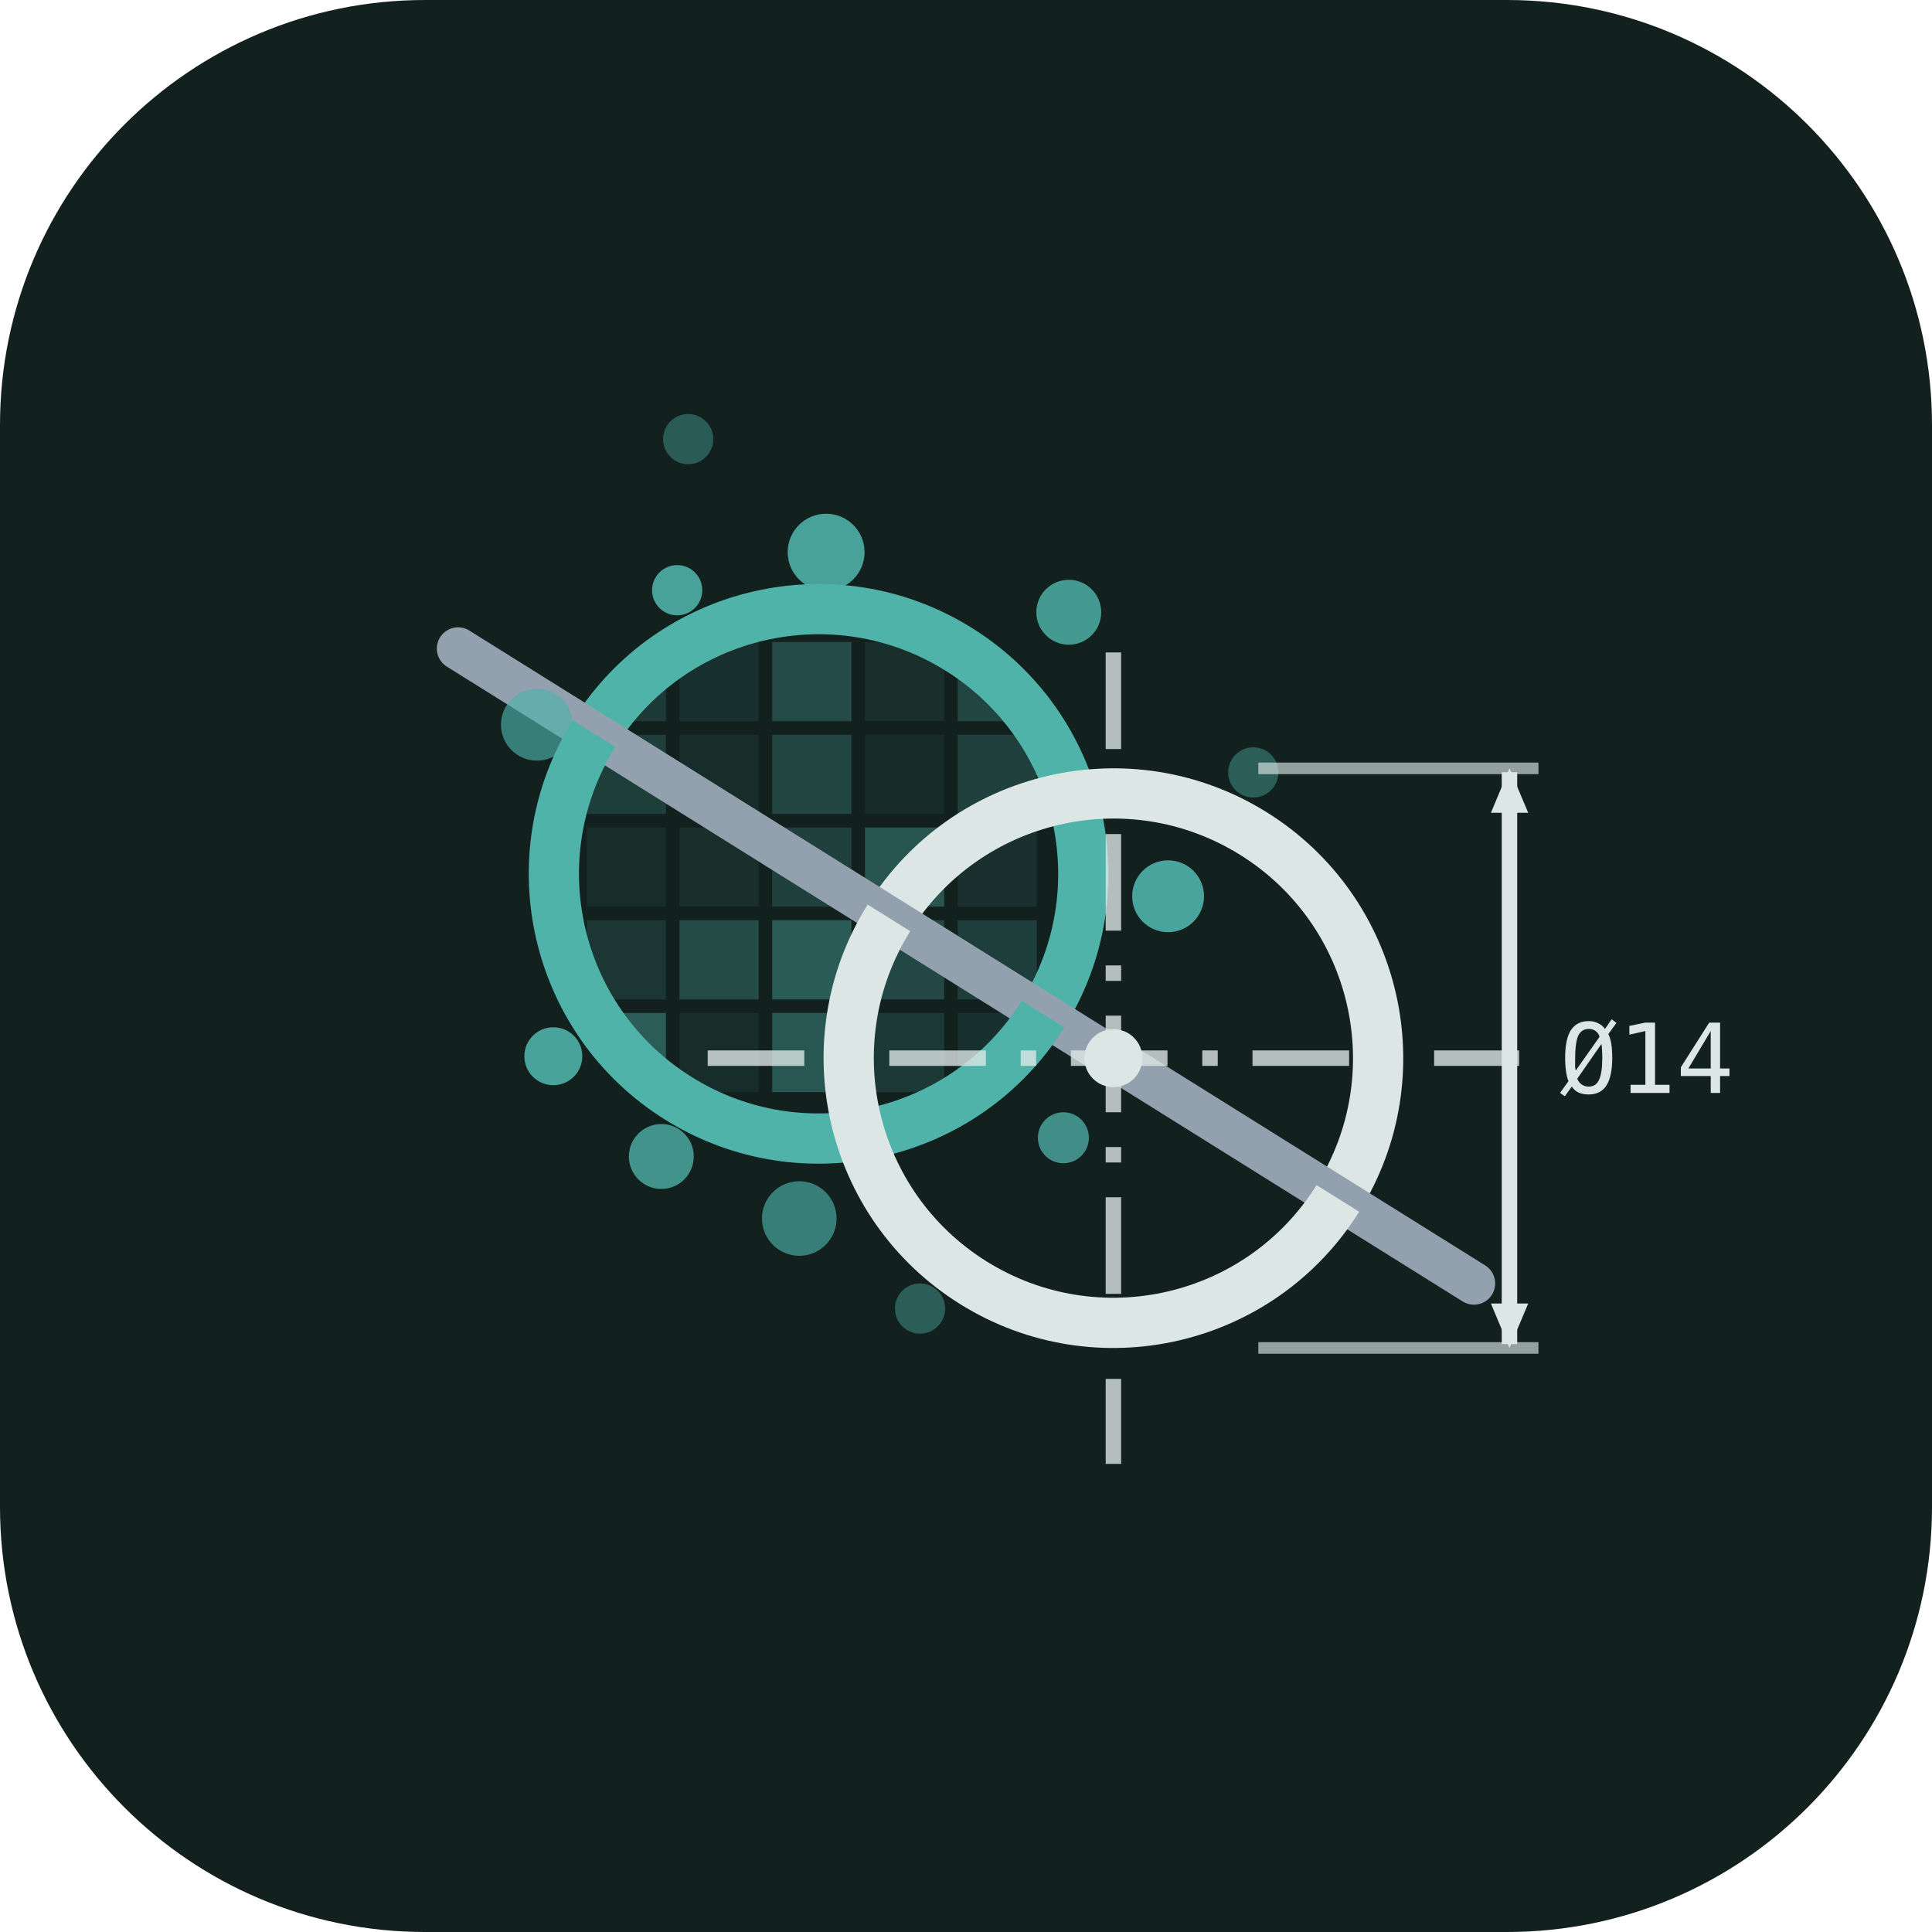
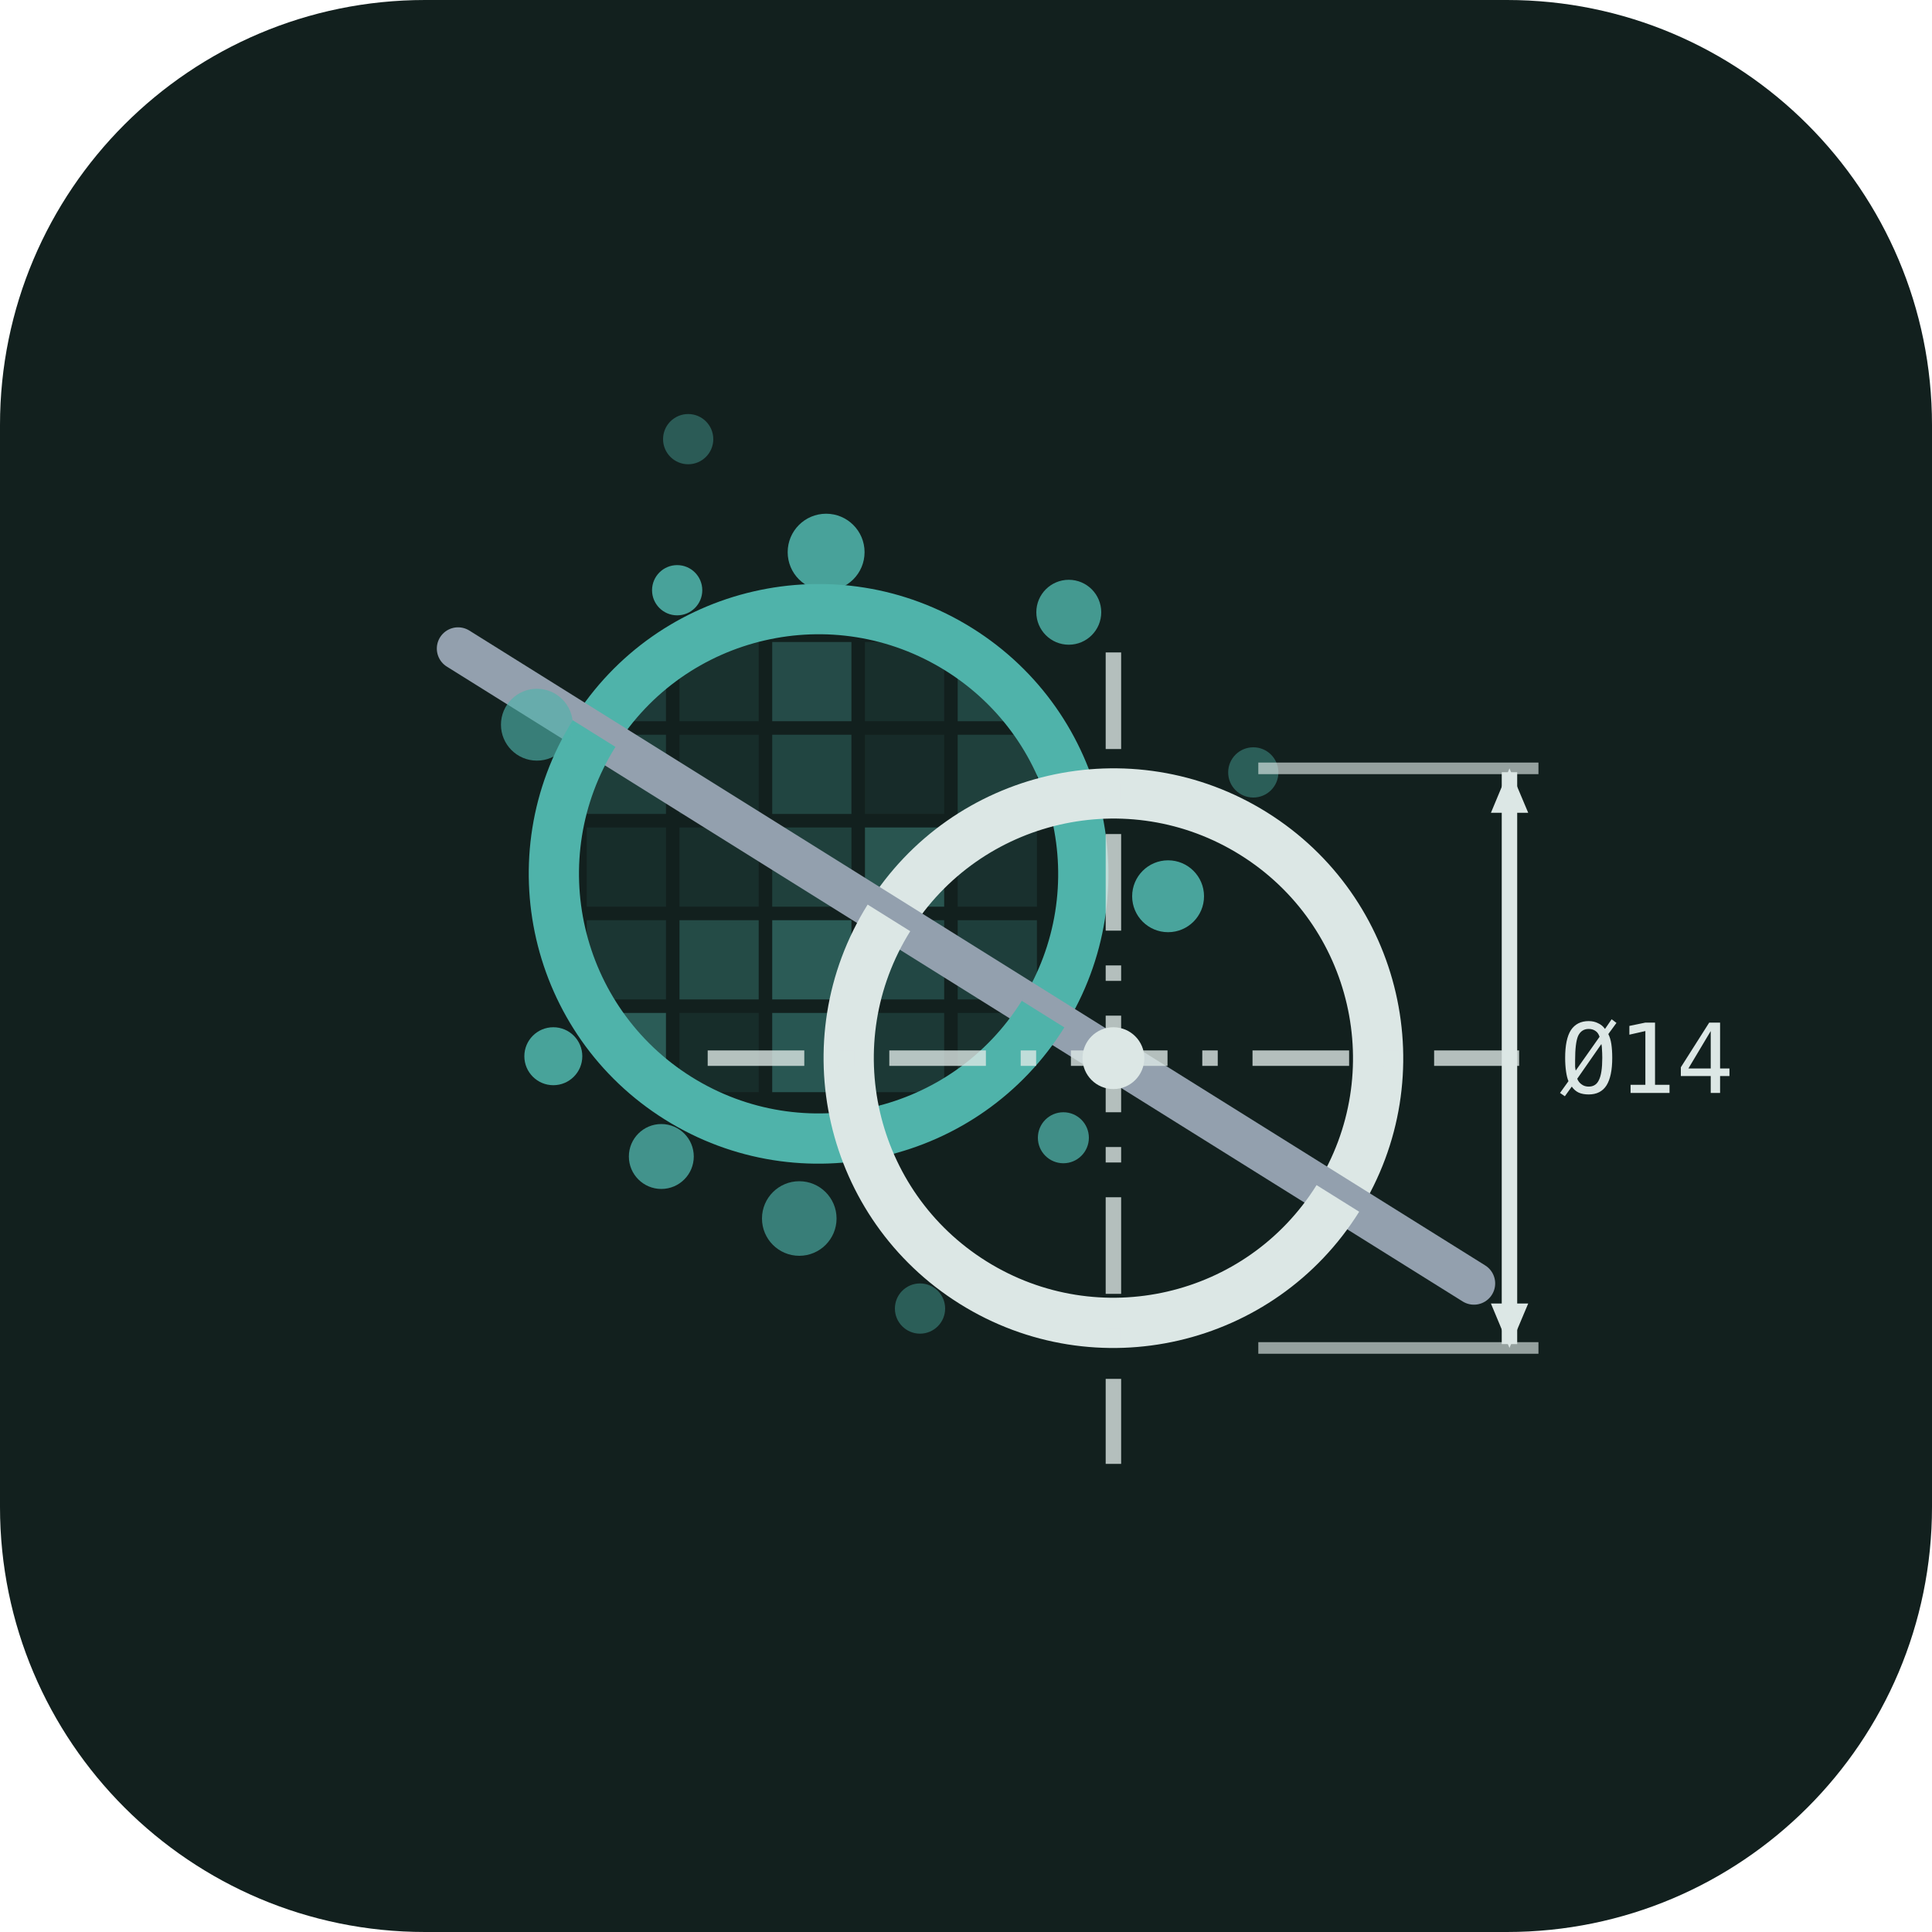
<svg xmlns="http://www.w3.org/2000/svg" viewBox="0 0 100 100">
  <defs>
-     <clipPath id="cg">
-       <circle cx="42.37" cy="45.23" r="14.40" />
+     <clipPath id="g1n">
+       <rect x="-36.00" y="0" width="72.00" height="36.00" />
    </clipPath>
-     <clipPath id="n136">
-       <rect x="-36.00" y="0.00" width="72.00" height="36.00" />
-     </clipPath>
-     <clipPath id="b136">
+     <clipPath id="g1b">
      <rect x="-36.00" y="-36.00" width="72.00" height="36.00" />
    </clipPath>
-     <clipPath id="n82962">
-       <rect x="-36.00" y="0.00" width="72.00" height="36.00" />
+     <clipPath id="g2n">
+       <rect x="-36.00" y="0" width="72.00" height="36.00" />
    </clipPath>
-     <clipPath id="b82962">
+     <clipPath id="g2b">
      <rect x="-36.00" y="-36.00" width="72.00" height="36.00" />
+     </clipPath>
+     <clipPath id="hm">
+       <circle cx="42.37" cy="45.23" r="14.40" />
    </clipPath>
  </defs>
  <rect width="100" height="100" rx="22" fill="#12201E" />
-   <g clip-path="url(#cg)" fill="#4FB3AA">
+   <g clip-path="url(#hm)" fill="#4FB3AA">
    <rect x="30.37" y="33.23" width="4.10" height="4.10" opacity="0.18" />
    <rect x="35.17" y="33.23" width="4.10" height="4.10" opacity="0.12" />
    <rect x="39.97" y="33.23" width="4.10" height="4.10" opacity="0.3" />
    <rect x="44.77" y="33.23" width="4.10" height="4.10" opacity="0.1" />
    <rect x="49.57" y="33.23" width="4.10" height="4.10" opacity="0.26" />
    <rect x="30.37" y="38.03" width="4.10" height="4.10" opacity="0.2" />
    <rect x="35.17" y="38.03" width="4.10" height="4.10" opacity="0.09" />
    <rect x="39.97" y="38.03" width="4.10" height="4.10" opacity="0.25" />
    <rect x="44.77" y="38.03" width="4.10" height="4.10" opacity="0.08" />
    <rect x="49.57" y="38.03" width="4.10" height="4.10" opacity="0.22" />
    <rect x="30.37" y="42.83" width="4.10" height="4.10" opacity="0.09" />
    <rect x="35.17" y="42.83" width="4.10" height="4.10" opacity="0.1" />
    <rect x="39.97" y="42.83" width="4.10" height="4.10" opacity="0.22" />
    <rect x="44.77" y="42.83" width="4.10" height="4.10" opacity="0.36" />
    <rect x="49.57" y="42.83" width="4.10" height="4.10" opacity="0.11" />
    <rect x="30.37" y="47.63" width="4.10" height="4.10" opacity="0.15" />
    <rect x="35.17" y="47.63" width="4.10" height="4.10" opacity="0.29" />
    <rect x="39.97" y="47.63" width="4.10" height="4.10" opacity="0.4" />
    <rect x="44.77" y="47.63" width="4.10" height="4.10" opacity="0.27" />
    <rect x="49.57" y="47.63" width="4.10" height="4.10" opacity="0.21" />
    <rect x="30.37" y="52.43" width="4.10" height="4.10" opacity="0.41" />
    <rect x="35.17" y="52.43" width="4.10" height="4.10" opacity="0.09" />
    <rect x="39.97" y="52.43" width="4.10" height="4.10" opacity="0.37" />
    <rect x="44.77" y="52.43" width="4.10" height="4.10" opacity="0.17" />
    <rect x="49.57" y="52.43" width="4.10" height="4.10" opacity="0.12" />
  </g>
  <g transform="translate(42.37,45.23) rotate(32.00)">
-     <g clip-path="url(#b136)">
-       <path d="M 15.00 0 A 15.00 15.00 0 0 1 -15.00 0 A 15.00 15.00 0 0 1 15.00 0 Z M 12.40 0 A 12.40 12.40 0 0 1 -12.40 0 A 12.40 12.40 0 0 1 12.40 0 Z" fill="#4FB3AA" fill-rule="evenodd" />
+     <g clip-path="url(#g1b)">
+       <path d="M 15.00 0 A 15.00 15.00 0 0 1 -15.00 0 A 15.00 15.00 0 0 1 15.00 0 Z M 12.40 0 A 12.40 12.40 0 0 1 -12.40 0 A 12.40 12.40 0 0 1 12.40 0 Z " fill="#4FB3AA" fill-rule="evenodd" />
    </g>
  </g>
  <g transform="translate(57.63,54.77) rotate(32.00)">
-     <g clip-path="url(#b82962)">
-       <path d="M 15.00 0 A 15.00 15.00 0 0 1 -15.00 0 A 15.00 15.00 0 0 1 15.00 0 Z M 12.40 0 A 12.40 12.40 0 0 1 -12.40 0 A 12.40 12.40 0 0 1 12.40 0 Z" fill="#DCE7E5" fill-rule="evenodd" />
+     <g clip-path="url(#g2b)">
+       <path d="M 15.00 0 A 15.00 15.00 0 0 1 -15.00 0 A 15.00 15.00 0 0 1 15.00 0 Z M 12.40 0 A 12.40 12.40 0 0 1 -12.40 0 A 12.40 12.40 0 0 1 12.40 0 Z " fill="#DCE7E5" fill-rule="evenodd" />
    </g>
  </g>
  <line x1="23.71" y1="33.57" x2="76.29" y2="66.43" stroke="#93A0AE" stroke-width="2.2" stroke-linecap="round" />
  <g transform="translate(42.37,45.23) rotate(32.00)">
-     <g clip-path="url(#n136)">
-       <path d="M 15.00 0 A 15.00 15.00 0 0 1 -15.00 0 A 15.00 15.00 0 0 1 15.00 0 Z M 12.40 0 A 12.40 12.40 0 0 1 -12.40 0 A 12.40 12.40 0 0 1 12.40 0 Z" fill="#4FB3AA" fill-rule="evenodd" />
+     <g clip-path="url(#g1n)">
+       <path d="M 15.00 0 A 15.00 15.00 0 0 1 -15.00 0 A 15.00 15.00 0 0 1 15.00 0 Z M 12.40 0 A 12.40 12.40 0 0 1 -12.40 0 A 12.40 12.40 0 0 1 12.40 0 Z " fill="#4FB3AA" fill-rule="evenodd" />
    </g>
  </g>
  <g transform="translate(57.63,54.77) rotate(32.00)">
-     <g clip-path="url(#n82962)">
-       <path d="M 15.00 0 A 15.00 15.00 0 0 1 -15.00 0 A 15.00 15.00 0 0 1 15.00 0 Z M 12.40 0 A 12.40 12.40 0 0 1 -12.40 0 A 12.40 12.40 0 0 1 12.40 0 Z" fill="#DCE7E5" fill-rule="evenodd" />
+     <g clip-path="url(#g2n)">
+       <path d="M 15.00 0 A 15.00 15.00 0 0 1 -15.00 0 A 15.00 15.00 0 0 1 15.00 0 Z M 12.40 0 A 12.40 12.40 0 0 1 -12.40 0 A 12.40 12.40 0 0 1 12.40 0 Z " fill="#DCE7E5" fill-rule="evenodd" />
    </g>
  </g>
  <circle cx="60.46" cy="46.39" r="1.86" fill="#4FB3AA" opacity="0.9" />
  <circle cx="55.04" cy="58.89" r="1.32" fill="#4FB3AA" opacity="0.75" />
  <circle cx="41.37" cy="63.07" r="1.93" fill="#4FB3AA" opacity="0.64" />
  <circle cx="34.23" cy="59.86" r="1.68" fill="#4FB3AA" opacity="0.78" />
  <circle cx="28.64" cy="54.67" r="1.50" fill="#4FB3AA" opacity="0.89" />
  <circle cx="27.79" cy="37.51" r="1.86" fill="#4FB3AA" opacity="0.64" />
  <circle cx="35.05" cy="30.55" r="1.30" fill="#4FB3AA" opacity="0.88" />
  <circle cx="42.76" cy="28.58" r="1.99" fill="#4FB3AA" opacity="0.88" />
  <circle cx="55.32" cy="31.69" r="1.68" fill="#4FB3AA" opacity="0.82" />
  <circle cx="64.87" cy="39.98" r="1.3" fill="#4FB3AA" opacity="0.42" />
  <circle cx="35.62" cy="22.73" r="1.3" fill="#4FB3AA" opacity="0.4" />
  <circle cx="47.62" cy="67.73" r="1.3" fill="#4FB3AA" opacity="0.42" />
  <line x1="36.63" y1="54.77" x2="78.63" y2="54.77" stroke="#DCE7E5" stroke-width="0.8" stroke-dasharray="5 1.8 0.8 1.8" opacity="0.8" />
  <line x1="57.63" y1="33.77" x2="57.63" y2="75.77" stroke="#DCE7E5" stroke-width="0.8" stroke-dasharray="5 1.8 0.8 1.8" opacity="0.8" />
  <line x1="65.13" y1="39.77" x2="79.63" y2="39.77" stroke="#DCE7E5" stroke-width="0.6" opacity="0.65" />
  <line x1="65.13" y1="69.77" x2="79.63" y2="69.77" stroke="#DCE7E5" stroke-width="0.6" opacity="0.65" />
  <line x1="78.13" y1="39.97" x2="78.13" y2="69.57" stroke="#DCE7E5" stroke-width="0.8" />
  <polygon points="78.13,39.77 79.10,42.07 77.17,42.07" fill="#DCE7E5" />
  <polygon points="78.13,69.77 77.17,67.47 79.10,67.47" fill="#DCE7E5" />
-   <text x="80.73" y="56.57" font-family="ui-monospace,DejaVu Sans Mono,monospace" font-size="5.0" fill="#DCE7E5">Ø14</text>
-   <circle cx="57.63" cy="54.77" r="1.5" fill="#DCE7E5" />
+   <text x="80.73" y="56.57" font-family="ui-monospace, DejaVu Sans Mono, Menlo, monospace" font-size="5.0" fill="#DCE7E5">Ø14</text>
+   <circle cx="57.63" cy="54.77" r="1.6" fill="#DCE7E5" />
</svg>
